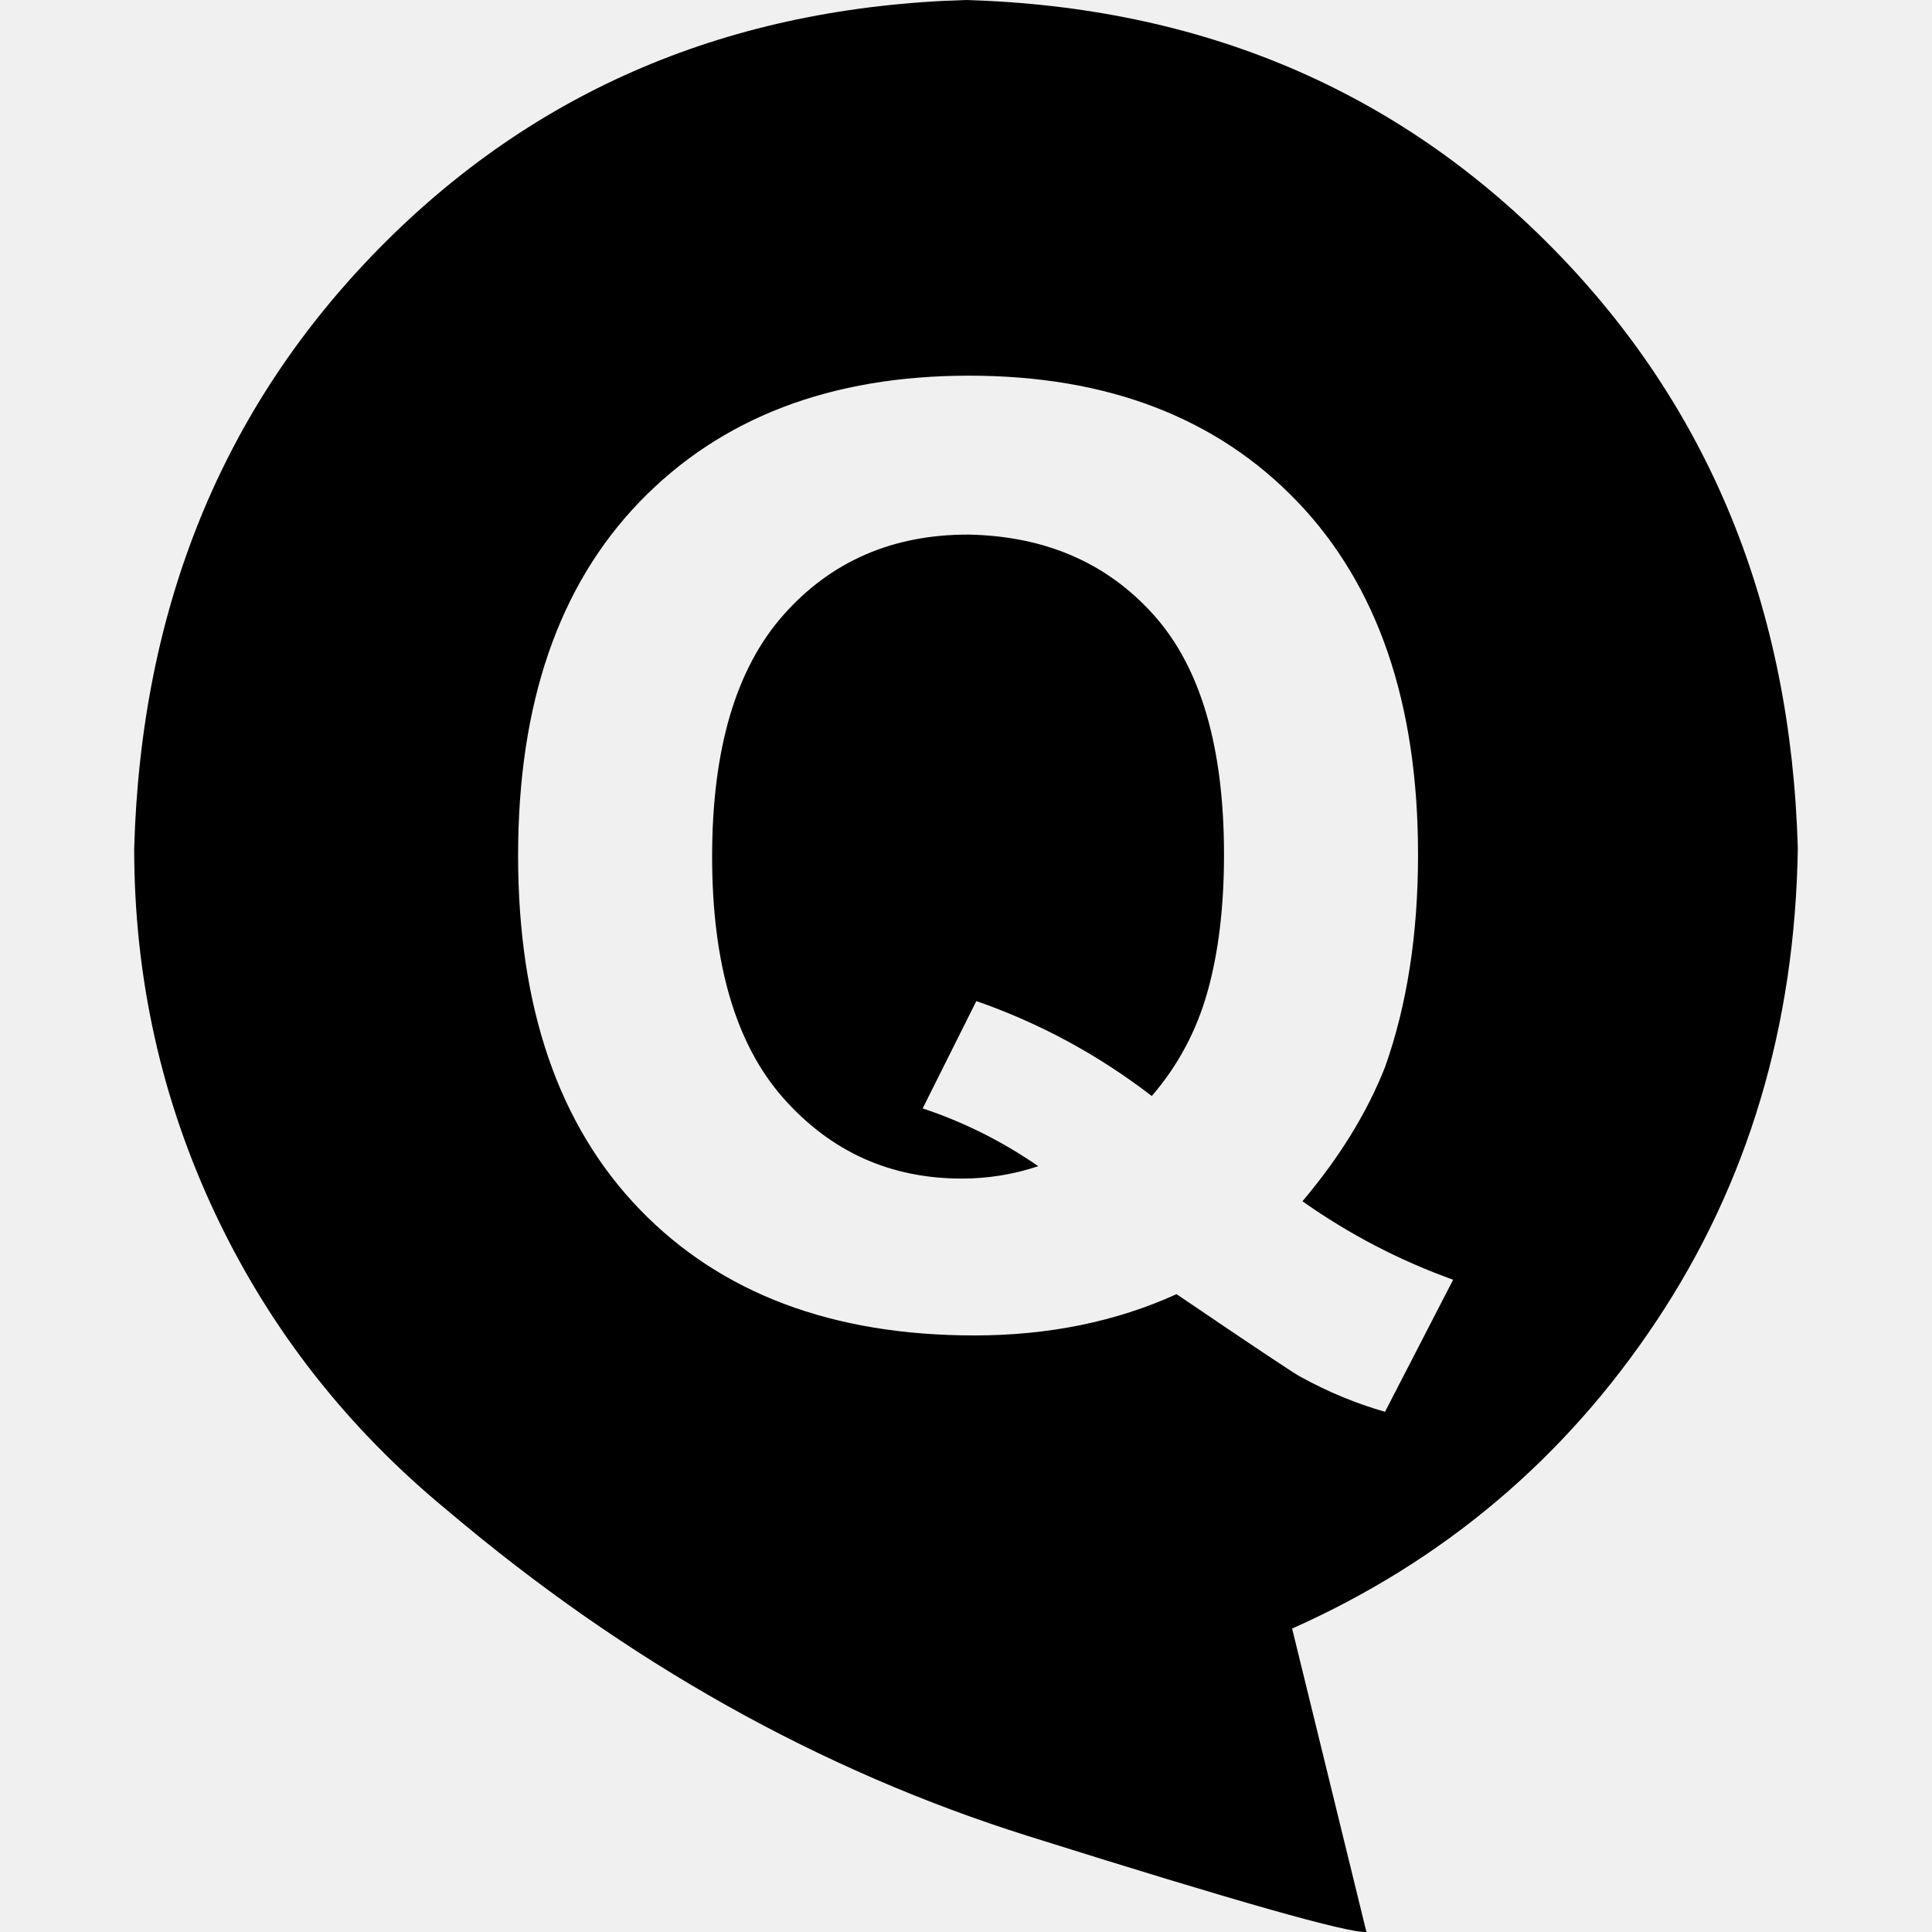
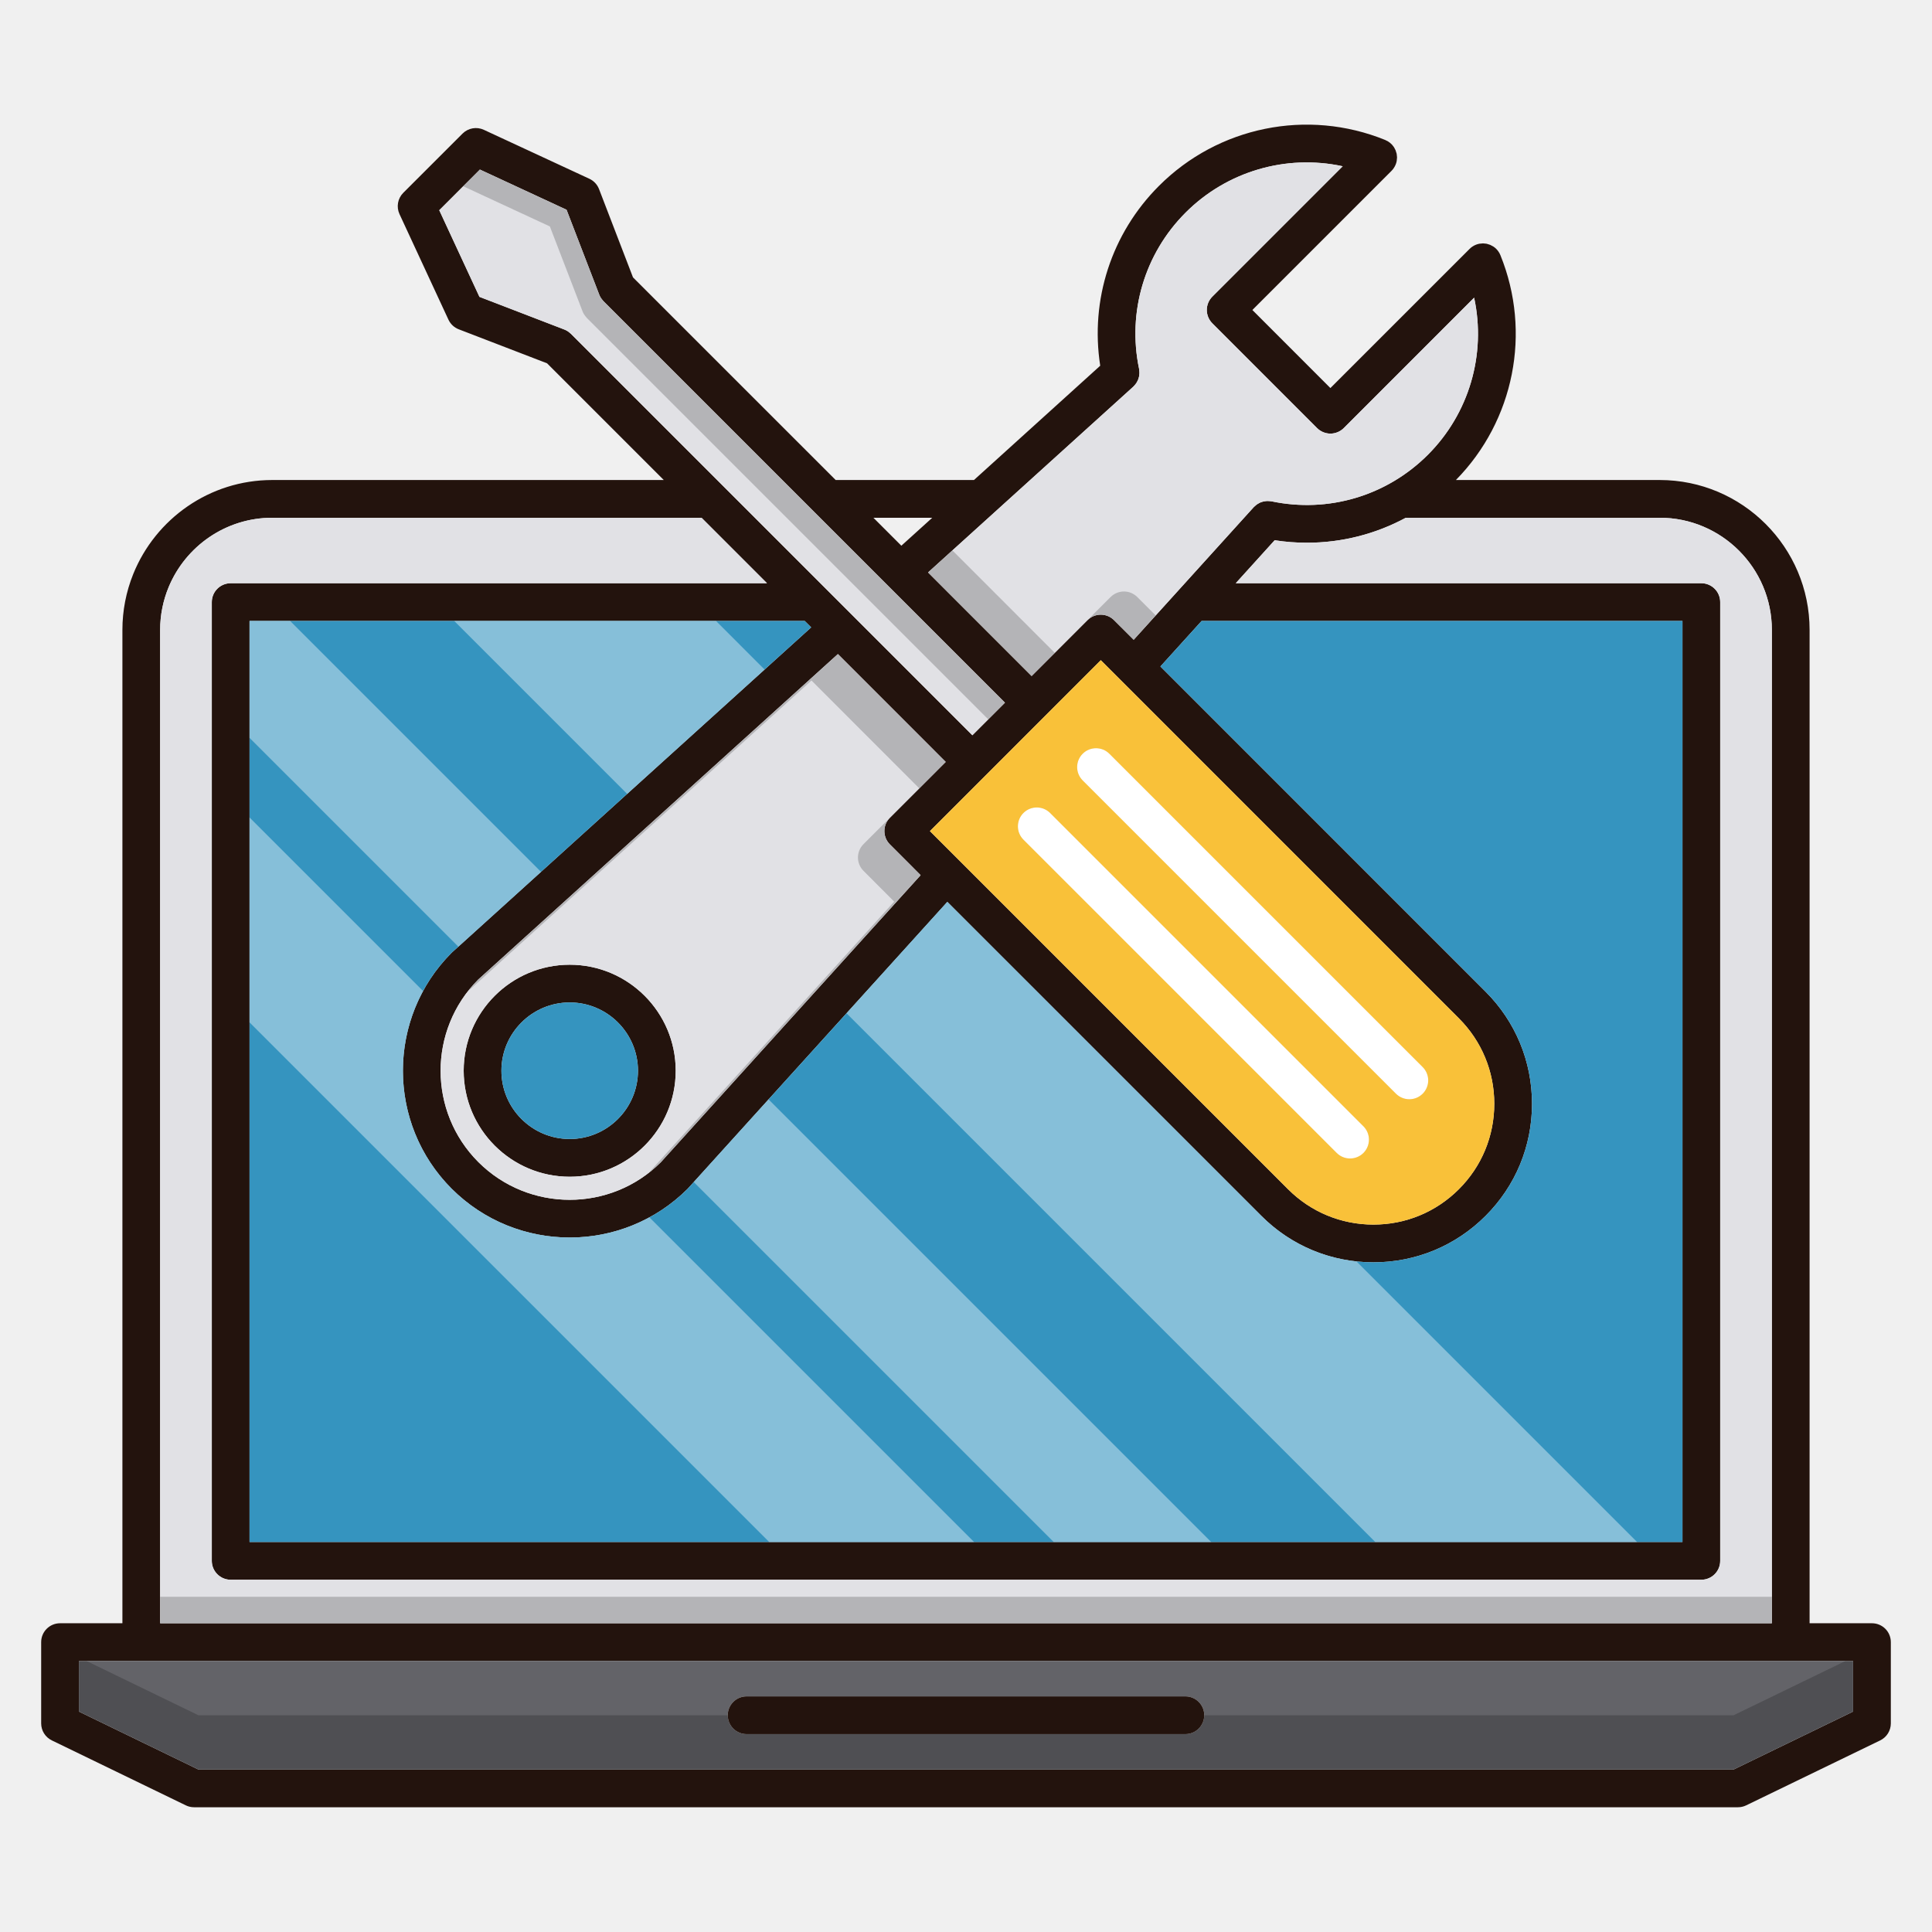
- <svg xmlns="http://www.w3.org/2000/svg" t="1702554416854" class="icon" viewBox="0 0 1024 1024" version="1.1" p-id="2412" width="512" height="512">
-   <path d="M513.09 283.34q-60.17 0-97.91 42.67-37.74 42.67-37.74 128t37.74 128q37.74 42.66 94.63 42.66 20.79 0 40.48-6.56-28.44-19.7-61.26-30.64l28.44-56.88q50.32 17.5 92.99 50.32 20.79-24.07 29.54-55.25t8.75-72.75q0-85.33-37.19-126.9-37.2-41.57-98.47-42.67z m0 0z m439.79 166.29q-5.47-191.45-129.64-317.8Q699.07 5.47 512 0 324.93 5.47 200.76 131.83 76.59 258.18 71.12 449.63q0 102.84 43.22 194.19 43.22 91.34 123.07 156.98 142.22 120.34 307.41 172.31 165.19 51.96 179.41 50.88l-39.38-160.82q120.34-53.61 193.09-163t74.94-250.52z m-218.8 298.66q-22.97-6.56-44.85-18.6-4.38-2.18-65.64-43.76-48.14 21.88-107.21 21.88-112.69 0-177.24-66.73-64.54-66.73-64.54-187.62t64.54-187.62q64.55-66.73 174.5-66.73t173.95 66.73q64 66.73 64 187.07 0 63.45-17.5 112.68-14.22 36.11-43.76 71.11 37.2 26.26 79.86 41.58l-36.1 70.01z m0 0z" p-id="2413" />
+ <svg xmlns="http://www.w3.org/2000/svg" t="1702603180202" class="icon" viewBox="0 0 1024 1024" version="1.1" p-id="31266" width="256" height="256">
+   <path d="M301.96 511.32c-31 0-56.2 25.2-56.2 56.18 0 31 25.2 56.2 56.2 56.2 30.98 0 56.18-25.2 56.18-56.2 0-30.98-25.2-56.18-56.18-56.18z m0 92.38c-19.96 0-36.2-16.24-36.2-36.2 0-19.94 16.24-36.18 36.2-36.18 19.94 0 36.18 16.24 36.18 36.18 0 19.96-16.24 36.2-36.18 36.2z" fill="#23130D" p-id="31267" />
+   <path d="M722.64 611.1c-1.96 1.94-4.52 2.92-7.08 2.92-2.56 0-5.12-0.98-7.06-2.92l-166.06-166.06a10.006 10.006 0 0 1 0-14.14 10.006 10.006 0 0 1 14.14 0l166.06 166.06a10.006 10.006 0 0 1 0 14.14zM754.04 579.7c-1.94 1.94-4.5 2.92-7.06 2.92-2.56 0-5.12-0.98-7.08-2.92l-166.06-166.06a10.006 10.006 0 0 1 0-14.14 10.006 10.006 0 0 1 14.14 0l166.06 166.06a9.97 9.97 0 0 1 0 14.14z" fill="#FFFFFF" p-id="31268" />
+   <path d="M992.18 860.36h-33.06V333.88v-0.02c0-43.8-35.64-79.44-79.44-79.44h-108.02a110.636 110.636 0 0 0 23.6-119.14c-0.26-0.62-0.56-1.24-0.96-1.82-0.74-1.12-1.68-2.06-2.78-2.78-0.26-0.18-0.56-0.3-0.86-0.46-0.28-0.16-0.54-0.32-0.84-0.44-0.32-0.14-0.64-0.22-0.94-0.3-0.32-0.1-0.6-0.22-0.92-0.28-0.28-0.06-0.56-0.06-0.84-0.1-0.36-0.04-0.72-0.1-1.1-0.1-0.28 0-0.58 0.06-0.86 0.08-0.36 0.02-0.7 0.04-1.06 0.1-1.28 0.24-2.52 0.74-3.64 1.48-0.58 0.38-1.1 0.8-1.56 1.28l-73.76 73.74-41.36-41.38 73.74-73.74c0.48-0.48 0.9-0.98 1.26-1.56 0.76-1.12 1.26-2.38 1.5-3.66 0.06-0.28 0.06-0.56 0.08-0.84 0.04-0.36 0.1-0.72 0.1-1.08-0.02-0.34-0.06-0.66-0.1-0.98-0.04-0.32-0.04-0.64-0.1-0.94-0.08-0.32-0.18-0.6-0.28-0.9-0.1-0.32-0.16-0.64-0.3-0.96-0.14-0.32-0.32-0.62-0.48-0.94-0.14-0.24-0.26-0.52-0.42-0.76a9.826 9.826 0 0 0-4.56-3.72v-0.02a110.652 110.652 0 0 0-119.98 24.36c-25.14 25.14-36.52 60.38-31.1 95.28l-66.92 60.58h-73.3l-107.42-107.4-18-46.8a10.004 10.004 0 0 0-5.14-5.48L256.44 68.8a10.018 10.018 0 0 0-11.28 2l-31.42 31.4a10.03 10.03 0 0 0-2 11.28l25.94 55.94c1.1 2.36 3.06 4.2 5.48 5.12l46.8 18.02 61.86 61.86H144.32c-33.32 0-61.9 20.64-73.68 49.78a79.14 79.14 0 0 0-5.76 29.66v526.5H31.82c-5.52 0-10 4.48-10 10v43.08c0 3.82 2.18 7.32 5.64 9l71.04 34.44c1.36 0.66 2.86 1 4.38 1h818.24c1.52 0 3.02-0.34 4.38-1l71.06-34.44a10.022 10.022 0 0 0 5.62-9v-43.08c0-5.52-4.46-10-10-10z m-391.52-655.4c0.1-0.08 0.16-0.18 0.24-0.26 0.22-0.22 0.4-0.44 0.6-0.66 0.24-0.28 0.48-0.56 0.68-0.86 0.16-0.22 0.26-0.44 0.4-0.66 0.2-0.34 0.38-0.68 0.54-1.04 0.1-0.24 0.18-0.48 0.26-0.72 0.12-0.36 0.24-0.72 0.32-1.08 0.06-0.28 0.08-0.56 0.12-0.84 0.04-0.36 0.1-0.72 0.1-1.08 0-0.28-0.02-0.56-0.04-0.84-0.02-0.38-0.04-0.76-0.12-1.14-0.02-0.1 0-0.18-0.02-0.28-6.3-30.12 2.92-61.08 24.64-82.8a90.67 90.67 0 0 1 83.28-24.58l-69.1 69.1a10.006 10.006 0 0 0 0 14.14l55.52 55.54a10.06 10.06 0 0 0 7.06 2.92c2.66 0 5.2-1.06 7.08-2.92l69.1-69.12a90.644 90.644 0 0 1-24.56 83.3c-21.74 21.72-52.68 30.94-82.8 24.64-0.1-0.02-0.2-0.02-0.3-0.04-0.36-0.06-0.7-0.08-1.04-0.1-0.32-0.02-0.64-0.06-0.96-0.04-0.3 0-0.6 0.04-0.9 0.08-0.34 0.04-0.7 0.08-1.02 0.16-0.3 0.06-0.56 0.16-0.84 0.24-0.34 0.1-0.68 0.2-0.98 0.34-0.28 0.12-0.52 0.28-0.78 0.42-0.32 0.16-0.64 0.34-0.92 0.54-0.22 0.16-0.42 0.32-0.62 0.5-0.32 0.26-0.62 0.52-0.92 0.82-0.06 0.06-0.12 0.1-0.18 0.16l-63.62 70.28-10.38-10.36a9.96 9.96 0 0 0-7.06-2.94c-2.66 0-5.2 1.06-7.08 2.94l-29.58 29.58-54.88-54.9 108.76-98.44z m-129 228.46a10.006 10.006 0 0 0 0 14.14l16.28 16.3L350.26 616c-26.68 26.6-70.04 26.56-96.72-0.08-26.64-26.66-26.68-70-0.1-96.7l190.66-172.54 57.14 57.16-29.58 29.58z m111.78-83.5l189.82 189.84c12.08 12.08 18.74 28.16 18.74 45.26 0 17.12-6.66 33.2-18.76 45.28-12.1 12.1-28.18 18.76-45.28 18.76s-33.18-6.66-45.26-18.74l-189.82-189.82 90.56-90.58z m-343.68 154.7c-0.06 0.06-0.1 0.14-0.18 0.18-0.04 0.06-0.12 0.1-0.18 0.16-34.48 34.48-34.48 90.6 0 125.1 17.26 17.24 39.9 25.86 62.56 25.86 22.64 0 45.28-8.62 62.54-25.86 0.06-0.06 0.1-0.14 0.16-0.2s0.12-0.1 0.18-0.18l137.26-151.66 166.46 166.44c15.86 15.86 36.96 24.6 59.4 24.6 22.44 0 43.56-8.74 59.42-24.62 15.88-15.86 24.62-36.96 24.62-59.4 0-22.46-8.74-43.56-24.6-59.42l-172.36-172.38 21.84-24.12h254.86v488.18H132.26V329.12h294.26l3.42 3.4-190.18 172.1z m254.36-230.2l-16.38 14.82-14.82-14.82h31.2z m-191.54-97.52c-0.02-0.02-0.06-0.04-0.08-0.06-0.18-0.18-0.38-0.3-0.56-0.46-0.32-0.28-0.66-0.58-1.02-0.8a0.438 0.438 0 0 0-0.1-0.06c-0.54-0.34-1.1-0.64-1.7-0.86l-45-17.32-21.3-45.92 21.54-21.54 45.92 21.3 17.32 44.98c0.4 1.06 1.02 2.06 1.8 2.94 0.14 0.16 0.24 0.32 0.36 0.44 0.04 0.04 0.06 0.08 0.08 0.1l111.8 111.8 0.1 0.1 100.9 100.9-17.26 17.26-212.8-212.8zM84.88 333.86c0-8.04 1.62-15.7 4.52-22.7 8.94-21.54 30.18-36.74 54.92-36.74h227.5l34.7 34.7H122.26c-5.52 0-10 4.48-10 10v508.18c0 5.52 4.48 10 10 10h779.48c5.52 0 10-4.48 10-10V319.12c0-5.52-4.48-10-10-10H654.98l20.62-22.78c5.72 0.9 11.44 1.32 17.12 1.32 18.36 0 36.34-4.56 52.4-13.24h134.56c32.78 0 59.44 26.66 59.44 59.44v526.5H84.88V333.86z m897.3 573.3l-63.34 30.72H105.16l-63.34-30.72v-26.8h940.36v26.8z" fill="#23130D" p-id="31269" />
+   <path d="M532.64 372.44l-17.26 17.26-212.8-212.8c-0.02-0.02-0.06-0.04-0.08-0.06-0.18-0.18-0.38-0.3-0.56-0.46-0.32-0.28-0.66-0.58-1.02-0.8a0.438 0.438 0 0 0-0.1-0.06c-0.54-0.34-1.1-0.64-1.7-0.86l-45-17.32-21.3-45.92 21.54-21.54 45.92 21.3 17.32 44.98c0.4 1.06 1.02 2.06 1.8 2.94 0.14 0.16 0.24 0.32 0.36 0.44 0.04 0.04 0.06 0.08 0.08 0.1l111.8 111.8 0.1 0.1 100.9 100.9z" fill="#E1E1E5" p-id="31270" />
+   <path d="M532.64 372.44l-8.84 8.84-212.8-212.8c-0.02-0.02-0.04-0.06-0.08-0.1-0.12-0.12-0.22-0.28-0.36-0.44-0.78-0.88-1.4-1.88-1.8-2.94l-17.32-44.98-45.92-21.3 8.84-8.84 45.92 21.3 17.32 44.98c0.4 1.06 1.02 2.06 1.8 2.94 0.14 0.16 0.24 0.32 0.36 0.44 0.04 0.04 0.06 0.08 0.08 0.1l111.8 111.8 0.1 0.1 100.9 100.9z" opacity=".2" p-id="31271" />
+   <path d="M756.76 241.08c-21.74 21.72-52.68 30.94-82.8 24.64-0.1-0.02-0.2-0.02-0.3-0.04-0.36-0.06-0.7-0.08-1.04-0.1-0.32-0.02-0.64-0.06-0.96-0.04-0.3 0-0.6 0.04-0.9 0.08-0.34 0.04-0.7 0.08-1.02 0.16-0.3 0.06-0.56 0.16-0.84 0.24-0.34 0.1-0.68 0.2-0.98 0.34-0.28 0.12-0.52 0.28-0.78 0.42-0.32 0.16-0.64 0.34-0.92 0.54-0.22 0.16-0.42 0.32-0.62 0.5-0.32 0.26-0.62 0.52-0.92 0.82-0.06 0.06-0.12 0.1-0.18 0.16l-63.62 70.28-10.38-10.36a9.96 9.96 0 0 0-7.06-2.94c-2.66 0-5.2 1.06-7.08 2.94l-29.58 29.58-54.88-54.9 108.76-98.44c0.1-0.08 0.16-0.18 0.24-0.26 0.22-0.22 0.4-0.44 0.6-0.66 0.24-0.28 0.48-0.56 0.68-0.86 0.16-0.22 0.26-0.44 0.4-0.66 0.2-0.34 0.38-0.68 0.54-1.04 0.1-0.24 0.18-0.48 0.26-0.72 0.12-0.36 0.24-0.72 0.32-1.08 0.06-0.28 0.08-0.56 0.12-0.84 0.04-0.36 0.1-0.72 0.1-1.08 0-0.28-0.02-0.56-0.04-0.84-0.02-0.38-0.04-0.76-0.12-1.14-0.02-0.1 0-0.18-0.02-0.28-6.3-30.12 2.92-61.08 24.64-82.8a90.67 90.67 0 0 1 83.28-24.58l-69.1 69.1a10.006 10.006 0 0 0 0 14.14l55.52 55.54a10.06 10.06 0 0 0 7.06 2.92c2.66 0 5.2-1.06 7.08-2.92l69.1-69.12a90.644 90.644 0 0 1-24.56 83.3z" fill="#E1E1E5" p-id="31272" />
+   <path d="M504.8 291.74l54.26 54.28-12.28 12.28-54.88-54.9zM602.78 316.44l9.76 9.74-11.66 12.9-10.38-10.36a9.96 9.96 0 0 0-7.06-2.94c-2.66 0-5.2 1.06-7.08 2.94l12.28-12.28c1.88-1.88 4.42-2.94 7.08-2.94 2.64 0 5.2 1.06 7.06 2.94z" opacity=".2" p-id="31273" />
+   <path d="M939.12 333.86v526.5H84.88V333.86c0-8.04 1.62-15.7 4.52-22.7 8.94-21.54 30.18-36.74 54.92-36.74h227.5l34.7 34.7H122.26c-5.52 0-10 4.48-10 10v508.18c0 5.52 4.48 10 10 10h779.48c5.52 0 10-4.48 10-10V319.12c0-5.52-4.48-10-10-10H654.98l20.62-22.78c5.72 0.9 11.44 1.32 17.12 1.32 18.36 0 36.34-4.56 52.4-13.24h134.56c32.78 0 59.44 26.66 59.44 59.44z" fill="#E1E1E5" p-id="31274" />
+   <path d="M41.82 880.36v26.8l63.34 30.72h813.68l63.34-30.72v-26.8H41.82z m586.46 38.76H395.72c-5.52 0-10-4.48-10-10s4.48-10 10-10h232.56c5.52 0 10 4.48 10 10s-4.48 10-10 10z" fill="#636368" p-id="31275" />
+   <path d="M978.14 880.36l-59.3 28.76H638.28c0 5.52-4.48 10-10 10H395.72c-5.52 0-10-4.48-10-10H105.16l-59.3-28.76h-4.04v26.8l63.34 30.72h813.68l63.34-30.72v-26.8h-4.04z" opacity=".2" p-id="31276" />
+   <path d="M471.66 433.42l29.58-29.58-57.14-57.16-190.66 172.54c-26.58 26.7-26.54 70.04 0.1 96.7 26.68 26.64 70.04 26.68 96.72 0.08l137.68-152.14-16.28-16.3a10.006 10.006 0 0 1 0-14.14z m-169.7 190.28c-31 0-56.2-25.2-56.2-56.2 0-30.98 25.2-56.18 56.2-56.18 30.98 0 56.18 25.2 56.18 56.18 0 31-25.2 56.2-56.18 56.2z" fill="#E1E1E5" p-id="31277" />
+   <path d="M471.66 447.56a10.006 10.006 0 0 1 0-14.14l-14 14a10.006 10.006 0 0 0 0 14.14l16.28 16.3-130.08 143.74c2.22-1.7 4.36-3.56 6.4-5.6l137.68-152.14-16.28-16.3z m-27.56-100.88l-190.66 172.54a64.022 64.022 0 0 0-5.58 6.38l182.24-164.92 57.14 57.16 14-14-57.14-57.16z" opacity=".2" p-id="31278" />
+   <path d="M773.26 539.76l-189.82-189.84-90.56 90.58 189.82 189.82c12.08 12.08 28.16 18.74 45.26 18.74 17.1 0 33.18-6.66 45.28-18.76 12.1-12.08 18.76-28.16 18.76-45.28 0-17.1-6.66-33.18-18.74-45.26z m-50.62 71.34c-1.96 1.94-4.52 2.92-7.08 2.92-2.56 0-5.12-0.98-7.06-2.92l-166.06-166.06a10.006 10.006 0 0 1 0-14.14 10.006 10.006 0 0 1 14.14 0l166.06 166.06a10.006 10.006 0 0 1 0 14.14z m31.4-31.4c-1.94 1.94-4.5 2.92-7.06 2.92-2.56 0-5.12-0.98-7.08-2.92l-166.06-166.06a10.006 10.006 0 0 1 0-14.14 10.006 10.006 0 0 1 14.14 0l166.06 166.06a9.97 9.97 0 0 1 0 14.14z" fill="#F9C139" p-id="31279" />
+   <path d="M338.14 567.5c0 19.96-16.24 36.2-36.18 36.2-19.96 0-36.2-16.24-36.2-36.2 0-19.94 16.24-36.18 36.2-36.18 19.94 0 36.18 16.24 36.18 36.18z" fill="#3594BF" p-id="31280" />
+   <path d="M891.74 329.12v488.18H132.26V329.12h294.26l3.42 3.4-24.7 22.34-72.84 65.92-45.64 41.32-43.82 39.66-3.18 2.86c-0.06 0.06-0.1 0.14-0.18 0.18-0.04 0.06-0.12 0.1-0.18 0.16a87.4 87.4 0 0 0-15.16 20.3c-18.22 33.54-13.16 76.46 15.16 104.8 17.26 17.24 39.9 25.86 62.56 25.86 14.56 0 29.12-3.56 42.24-10.7a87.4 87.4 0 0 0 20.3-15.16c0.06-0.06 0.1-0.14 0.16-0.2s0.12-0.1 0.18-0.18l2.86-3.16 39.66-43.82 41.32-45.64 53.42-59.04 166.46 166.44c13.72 13.72 31.36 22.12 50.4 24.12 2.96 0.32 5.98 0.48 9 0.48 22.44 0 43.56-8.74 59.42-24.62 15.88-15.86 24.62-36.96 24.62-59.4 0-22.46-8.74-43.56-24.6-59.42l-172.36-172.38 21.84-24.12h254.86z" fill="#3594BF" p-id="31281" />
+   <path d="M638.28 909.12c0 5.52-4.48 10-10 10H395.72c-5.52 0-10-4.48-10-10s4.48-10 10-10h232.56c5.52 0 10 4.48 10 10z" fill="#23130D" p-id="31282" />
+   <path d="M84.88 846.334h854.24v14.026H84.88z" opacity=".2" p-id="31283" />
+   <path d="M516.28 817.3h-108.6L132.26 541.88v-108.6l91.98 91.98c-18.22 33.54-13.16 76.46 15.16 104.8 17.26 17.24 39.9 25.86 62.56 25.86 14.56 0 29.12-3.56 42.24-10.7l172.08 172.08zM153.78 329.12l132.98 132.98-43.82 39.66-110.68-110.68v-61.96zM641.96 817.3h-83.48l-190.78-190.78 39.66-43.82zM379.5 329.12l25.74 25.74-72.84 65.92-91.66-91.66zM867.68 817.3h-138.76L448.68 537.06l53.42-59.04 166.46 166.44c13.72 13.72 31.36 22.12 50.4 24.12l148.72 148.72z" fill="#FFFFFF" opacity=".4" p-id="31284" />
</svg>
